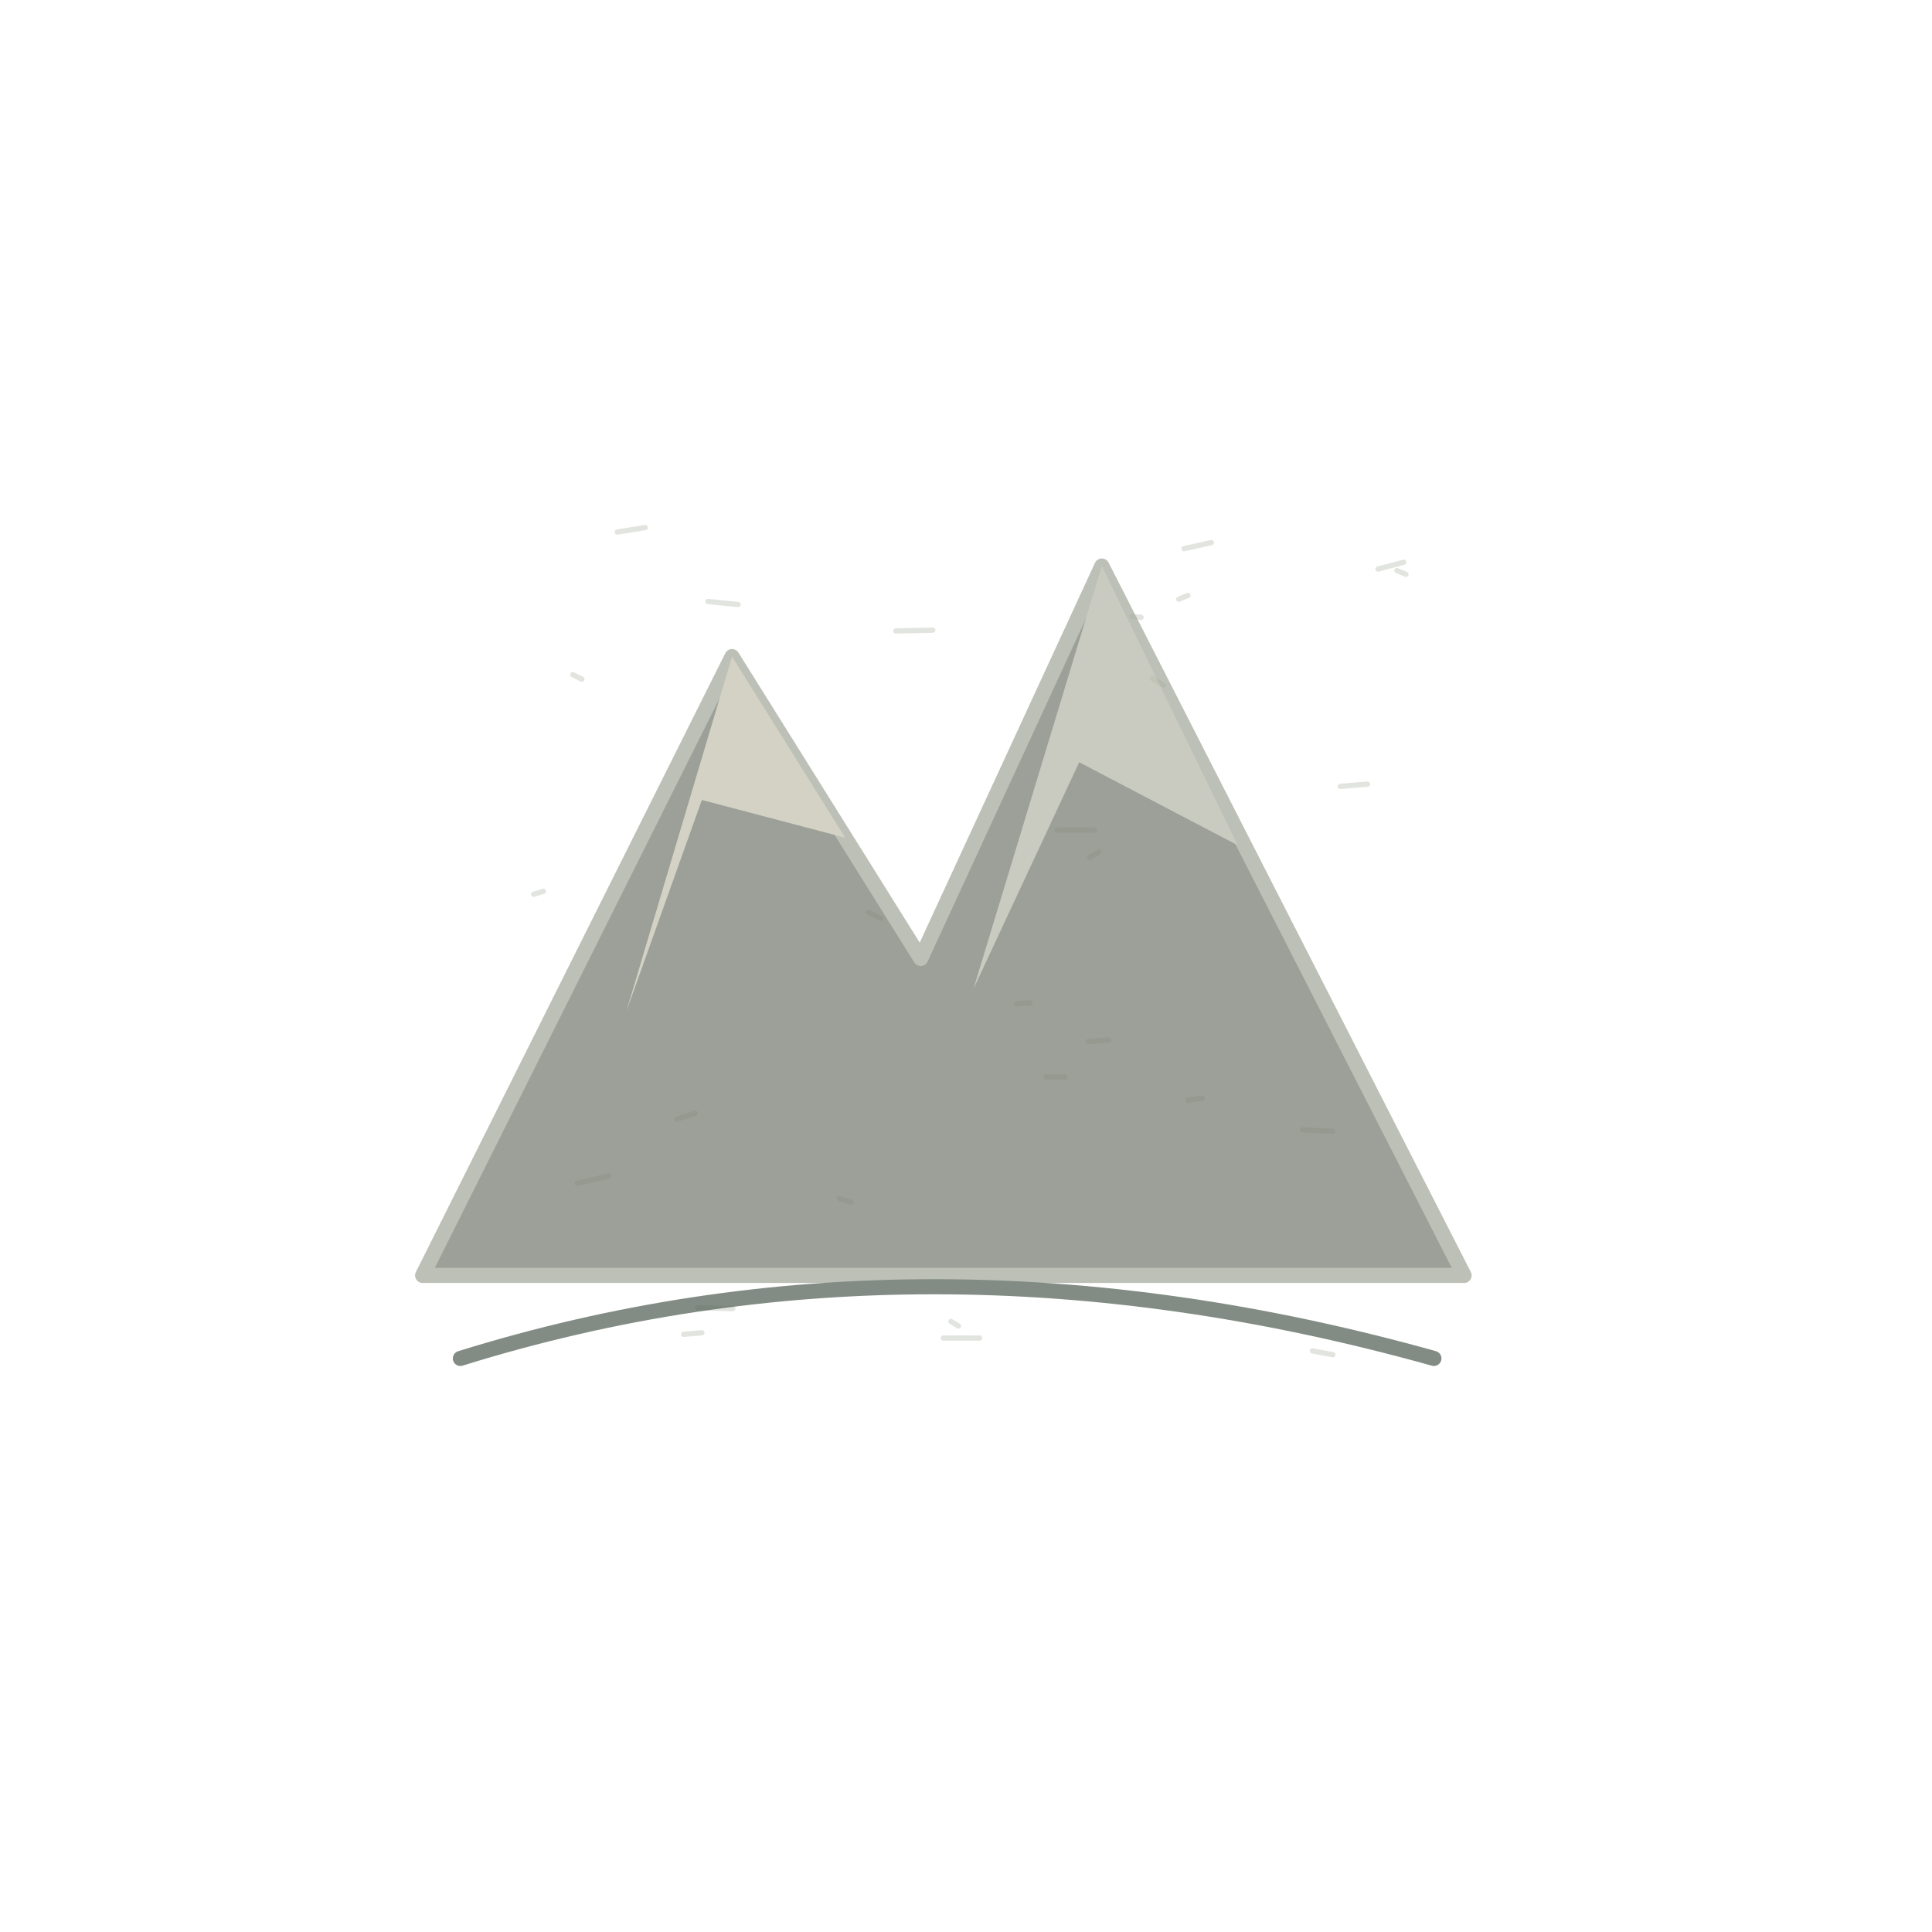
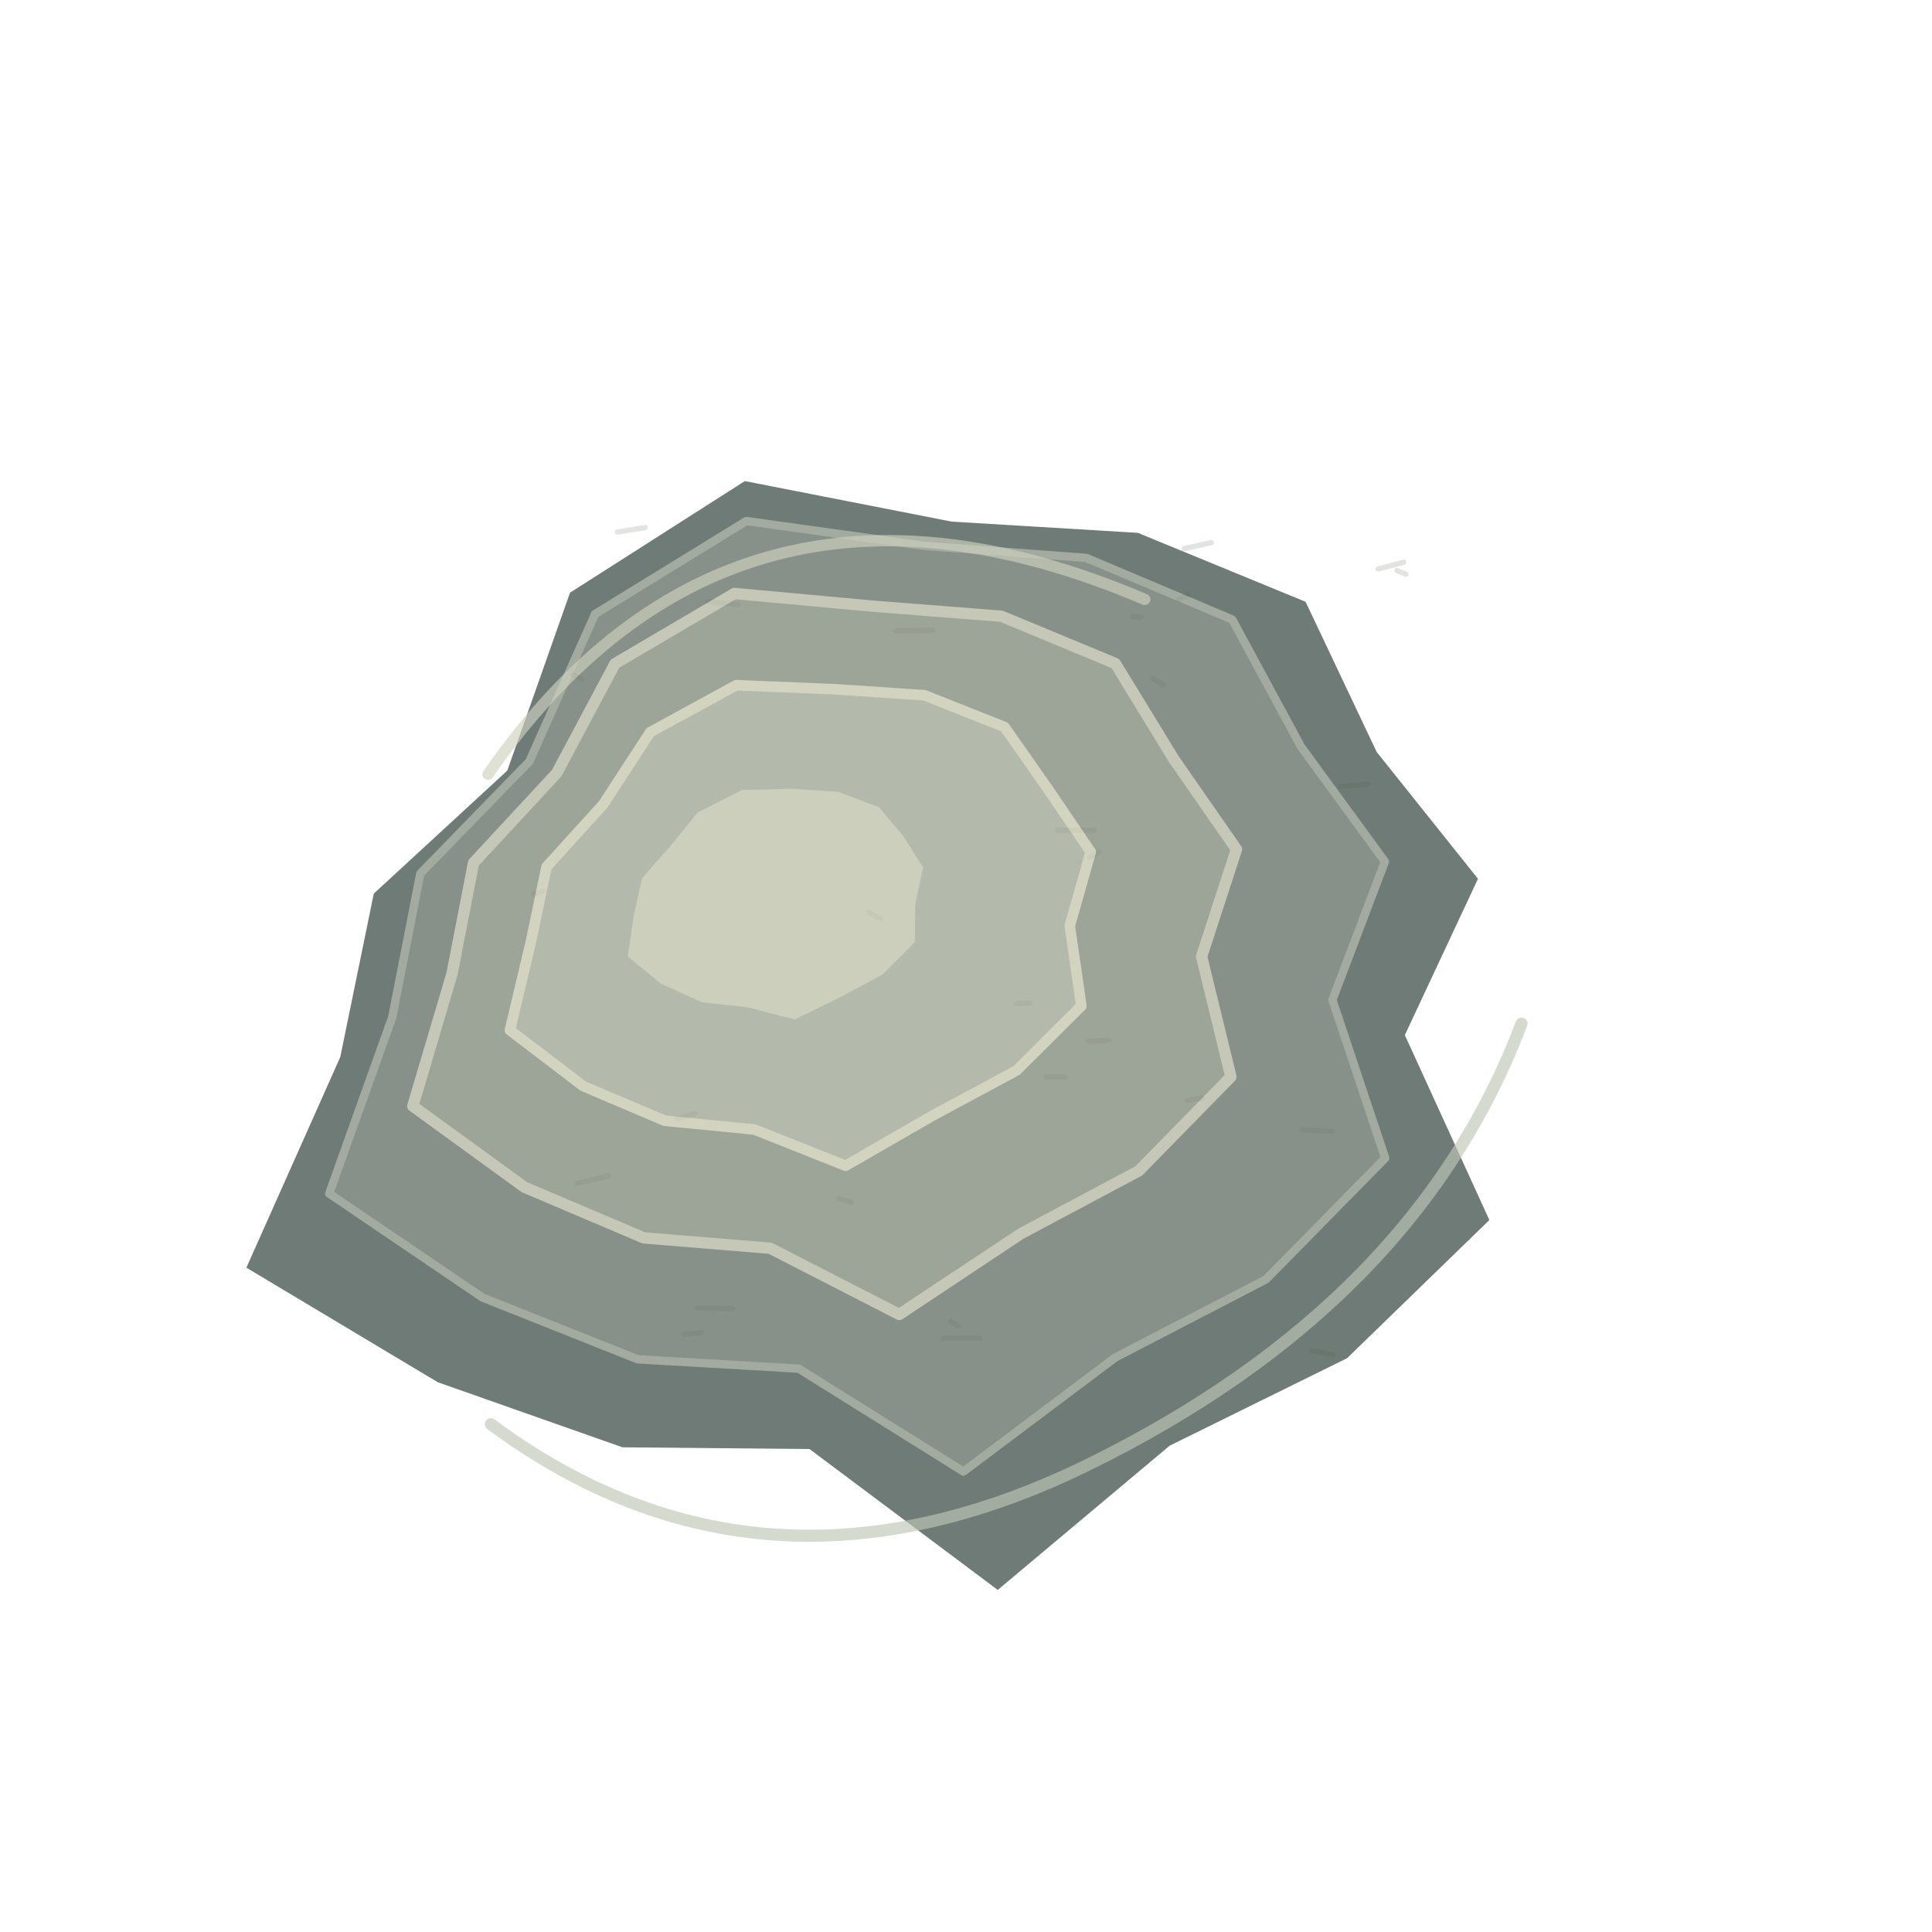
<svg xmlns="http://www.w3.org/2000/svg" viewBox="0 0 256 256" width="256" height="256" role="img" aria-label="mountain terrain variant 0">
  <defs>
    <clipPath id="hex">
      <polygon points="128,0 238.851,64 238.851,192 128,256 17.149,192 17.149,64" />
    </clipPath>
  </defs>
  <g clip-path="url(#hex)">
    <path d="M126.0 175.1l1.0 0.6" fill="none" stroke="#aab4a0" stroke-width="0.7" stroke-linejoin="round" stroke-linecap="round" opacity=".34" />
    <path d="M81.8 70.5l3.7 -0.6" fill="none" stroke="#aab4a0" stroke-width="0.7" stroke-linejoin="round" stroke-linecap="round" opacity=".34" />
    <path d="M92.4 173.3l4.7 0.1" fill="none" stroke="#aab4a0" stroke-width="0.7" stroke-linejoin="round" stroke-linecap="round" opacity=".34" />
    <path d="M115.1 120.9l1.6 0.8" fill="none" stroke="#aab4a0" stroke-width="0.7" stroke-linejoin="round" stroke-linecap="round" opacity=".34" />
    <path d="M182.6 75.4l3.4 -0.9" fill="none" stroke="#aab4a0" stroke-width="0.7" stroke-linejoin="round" stroke-linecap="round" opacity=".34" />
    <path d="M152.7 89.9l1.5 0.9" fill="none" stroke="#aab4a0" stroke-width="0.7" stroke-linejoin="round" stroke-linecap="round" opacity=".34" />
    <path d="M76.5 156.8l4.2 -1.0" fill="none" stroke="#aab4a0" stroke-width="0.7" stroke-linejoin="round" stroke-linecap="round" opacity=".34" />
    <path d="M173.9 179.0l2.7 0.5" fill="none" stroke="#aab4a0" stroke-width="0.7" stroke-linejoin="round" stroke-linecap="round" opacity=".34" />
    <path d="M125.0 177.3l4.8 0.0" fill="none" stroke="#aab4a0" stroke-width="0.7" stroke-linejoin="round" stroke-linecap="round" opacity=".34" />
    <path d="M89.7 148.3l2.4 -0.8" fill="none" stroke="#aab4a0" stroke-width="0.7" stroke-linejoin="round" stroke-linecap="round" opacity=".34" />
    <path d="M90.6 176.8l2.4 -0.2" fill="none" stroke="#aab4a0" stroke-width="0.7" stroke-linejoin="round" stroke-linecap="round" opacity=".34" />
    <path d="M111.2 158.8l1.6 0.5" fill="none" stroke="#aab4a0" stroke-width="0.7" stroke-linejoin="round" stroke-linecap="round" opacity=".34" />
    <path d="M157.4 145.8l1.9 -0.3" fill="none" stroke="#aab4a0" stroke-width="0.7" stroke-linejoin="round" stroke-linecap="round" opacity=".34" />
    <path d="M138.6 142.7l2.5 0.0" fill="none" stroke="#aab4a0" stroke-width="0.7" stroke-linejoin="round" stroke-linecap="round" opacity=".34" />
    <path d="M150.0 81.7l1.2 0.1" fill="none" stroke="#aab4a0" stroke-width="0.7" stroke-linejoin="round" stroke-linecap="round" opacity=".34" />
    <path d="M144.2 138.0l2.7 -0.2" fill="none" stroke="#aab4a0" stroke-width="0.7" stroke-linejoin="round" stroke-linecap="round" opacity=".34" />
    <path d="M93.8 79.7l4.0 0.4" fill="none" stroke="#aab4a0" stroke-width="0.7" stroke-linejoin="round" stroke-linecap="round" opacity=".34" />
    <path d="M156.2 79.4l1.2 -0.5" fill="none" stroke="#aab4a0" stroke-width="0.7" stroke-linejoin="round" stroke-linecap="round" opacity=".34" />
    <path d="M144.4 113.6l1.2 -0.7" fill="none" stroke="#aab4a0" stroke-width="0.7" stroke-linejoin="round" stroke-linecap="round" opacity=".34" />
    <path d="M75.9 89.4l1.2 0.6" fill="none" stroke="#aab4a0" stroke-width="0.7" stroke-linejoin="round" stroke-linecap="round" opacity=".34" />
    <path d="M118.7 83.6l4.9 -0.1" fill="none" stroke="#aab4a0" stroke-width="0.7" stroke-linejoin="round" stroke-linecap="round" opacity=".34" />
    <path d="M140.1 110.0l4.9 0.0" fill="none" stroke="#aab4a0" stroke-width="0.7" stroke-linejoin="round" stroke-linecap="round" opacity=".34" />
    <path d="M134.7 133.0l1.8 -0.1" fill="none" stroke="#aab4a0" stroke-width="0.7" stroke-linejoin="round" stroke-linecap="round" opacity=".34" />
    <path d="M172.6 149.7l4.0 0.2" fill="none" stroke="#aab4a0" stroke-width="0.7" stroke-linejoin="round" stroke-linecap="round" opacity=".34" />
    <path d="M156.9 72.7l3.6 -0.8" fill="none" stroke="#aab4a0" stroke-width="0.7" stroke-linejoin="round" stroke-linecap="round" opacity=".34" />
    <path d="M177.6 104.2l3.6 -0.3" fill="none" stroke="#aab4a0" stroke-width="0.7" stroke-linejoin="round" stroke-linecap="round" opacity=".34" />
    <path d="M70.7 118.5l1.3 -0.4" fill="none" stroke="#aab4a0" stroke-width="0.7" stroke-linejoin="round" stroke-linecap="round" opacity=".34" />
    <path d="M185.1 75.6l1.2 0.5" fill="none" stroke="#aab4a0" stroke-width="0.7" stroke-linejoin="round" stroke-linecap="round" opacity=".34" />
-     <g transform="translate(-5 0)" opacity=".72">
-       <path d="M61 169 102 87 127 127 151 75 199 169Z" fill="#777c70" stroke="#a3a89b" stroke-width="2" stroke-linejoin="round" />
-       <path d="M102 87 117 111l-19-5-10 28Z" fill="#c2c1af" stroke="none" stroke-width="1" stroke-linejoin="round" />
-       <path d="M151 75 169 112l-21-11-14 30Z" fill="#b4b7a8" stroke="none" stroke-width="1" stroke-linejoin="round" />
-       <path d="M66 180q61-19 129 0" fill="none" stroke="#525f55" stroke-width="2" stroke-linejoin="round" stroke-linecap="round" />
+     <g transform="rotate(-13 128 128)" opacity=".78">
+       <path d="M196.7 132.0L182.6 150.0L188.0 176.4L165.5 190.0L140.0 196.0L113.5 209.5L93.4 185.7L69.3 179.9L47.4 166.0L26.1 145.5L44.5 121.1L53.7 101.0L74.6 89.1L88.0 68.0L113.9 58.8L139.4 70.2L163.1 77.2L182.7 91.1L187.4 112.6Z" fill="#46564f" stroke="none" stroke-width="1" stroke-linejoin="round" />
+       <path d="M185.2 127.0L174.3 143.3L176.4 165.3L157.4 177.4L135.6 183.0L112.6 193.2L94.4 175.0L73.9 169.0L55.7 156.4L39.0 138.4L52.4 117.5L60.3 99.8L77.7 88.6L90.6 71.5L112.9 64.0L135.1 72.5L155.7 78.9L172.7 91.2L177.8 109.7Z" fill="#667268" stroke="#899487" stroke-width="1.1" stroke-linejoin="round" />
+       <path d="M166.4 121.0L158.7 133.8L158.9 150.2L144.2 159.6L127.1 164.2L109.0 171.0L94.3 158.6L78.3 153.5L64.4 143.4L52.4 129.6L61.4 113.7L67.5 100.0L80.9 90.9L91.7 78.5L109.2 73.0L126.8 78.8L143.0 83.9L156.3 93.4L161.0 107.5Z" fill="#818b7b" stroke="#b5b8a2" stroke-width="1.5" stroke-linejoin="round" />
+       <path d="M147.5 117.0L142.6 125.9L141.7 136.6L131.4 143.0L119.3 146.3L106.5 150.2L95.8 142.8L84.5 139.0L75.0 132.1L67.2 122.7L72.5 112.0L76.8 102.7L86.0 96.3L94.2 88.4L106.7 84.9L119.1 88.3L130.7 91.8L140.1 98.3L143.9 107.7Z" fill="#9da593" stroke="#c6c8ae" stroke-width="1.4" stroke-linejoin="round" />
+       <path d="M125.4 114.0L123.3 118.5L122.1 123.4L117.0 126.6L110.8 128.3L104.3 129.8L98.5 126.8L92.8 124.8L88.1 121.2L84.6 116.7L86.6 111.6L88.8 107.0L93.4 103.7L97.9 100.2L104.3 98.6L110.7 99.9L116.7 101.7L121.5 104.9L123.8 109.4Z" fill="#bdc1a9" stroke="none" stroke-width="1" stroke-linejoin="round" />
+       <path d="M53 173q29 34 76 23t69-44" fill="none" stroke="#aeb7a2" stroke-width="1.6" stroke-linejoin="round" stroke-linecap="round" opacity=".65" />
+       <path d="M72 89q42-38 90-3" fill="none" stroke="#c2c4ad" stroke-width="1.5" stroke-linejoin="round" stroke-linecap="round" opacity=".65" />
    </g>
  </g>
</svg>
